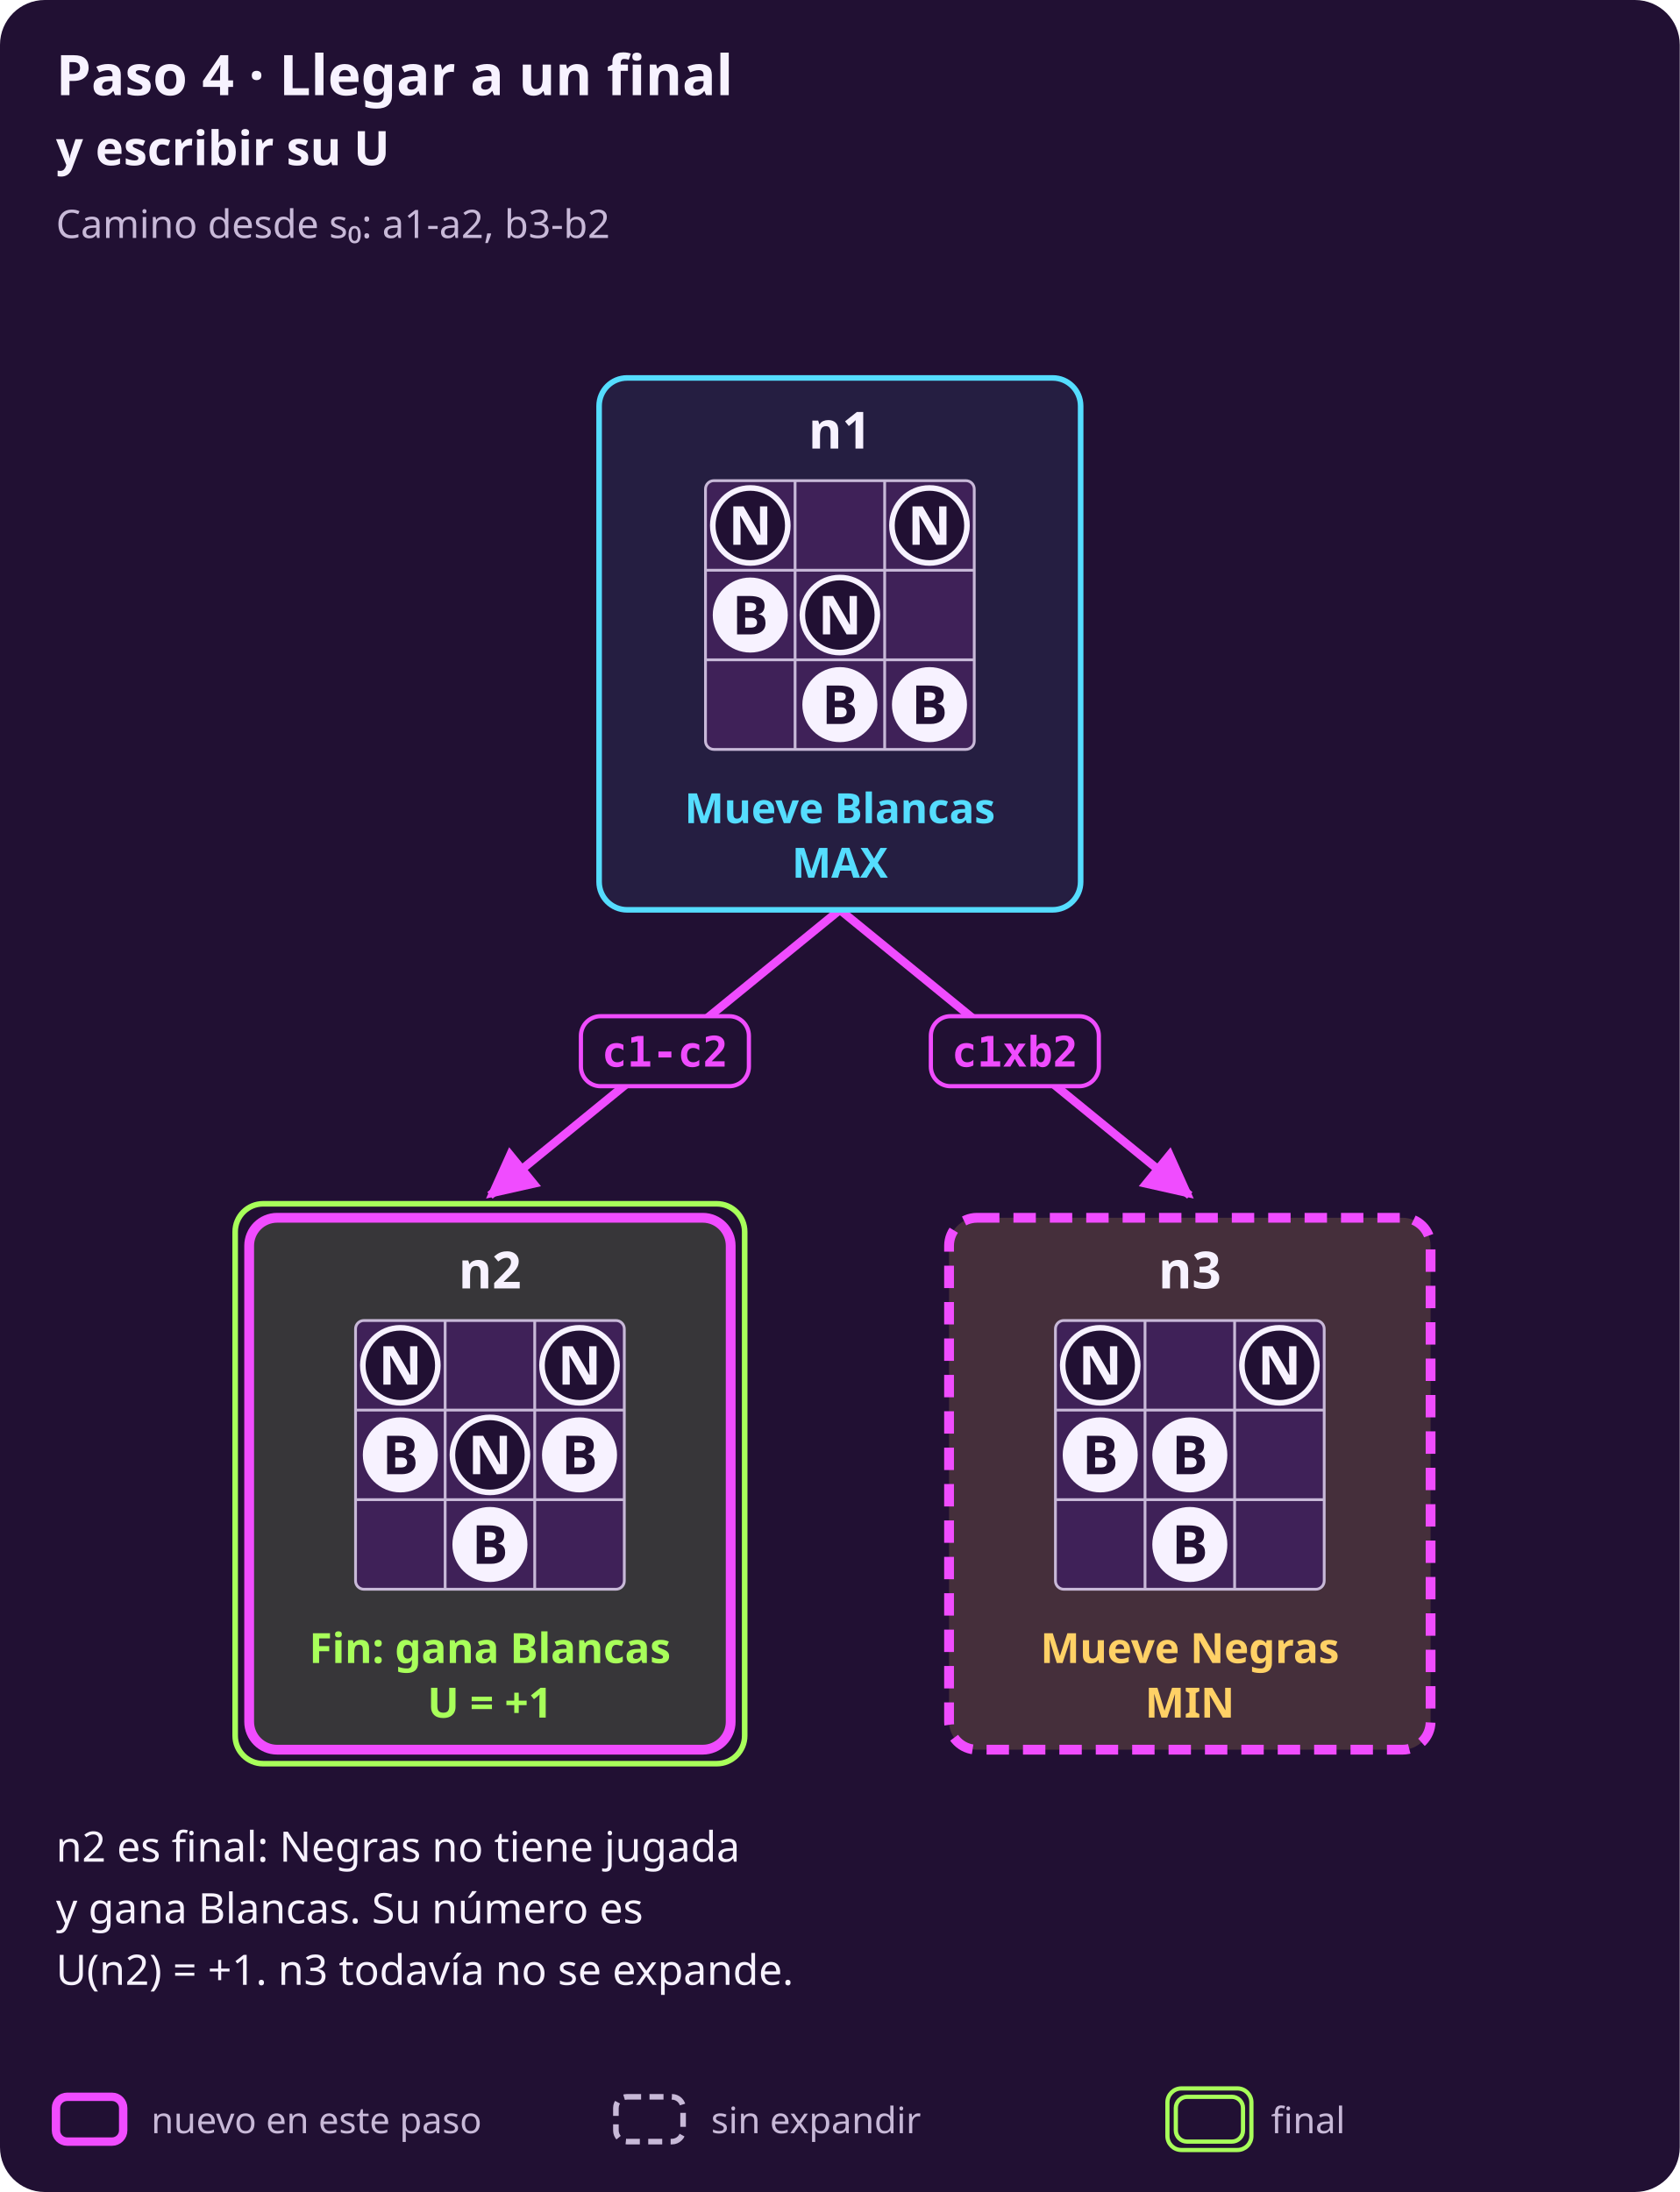
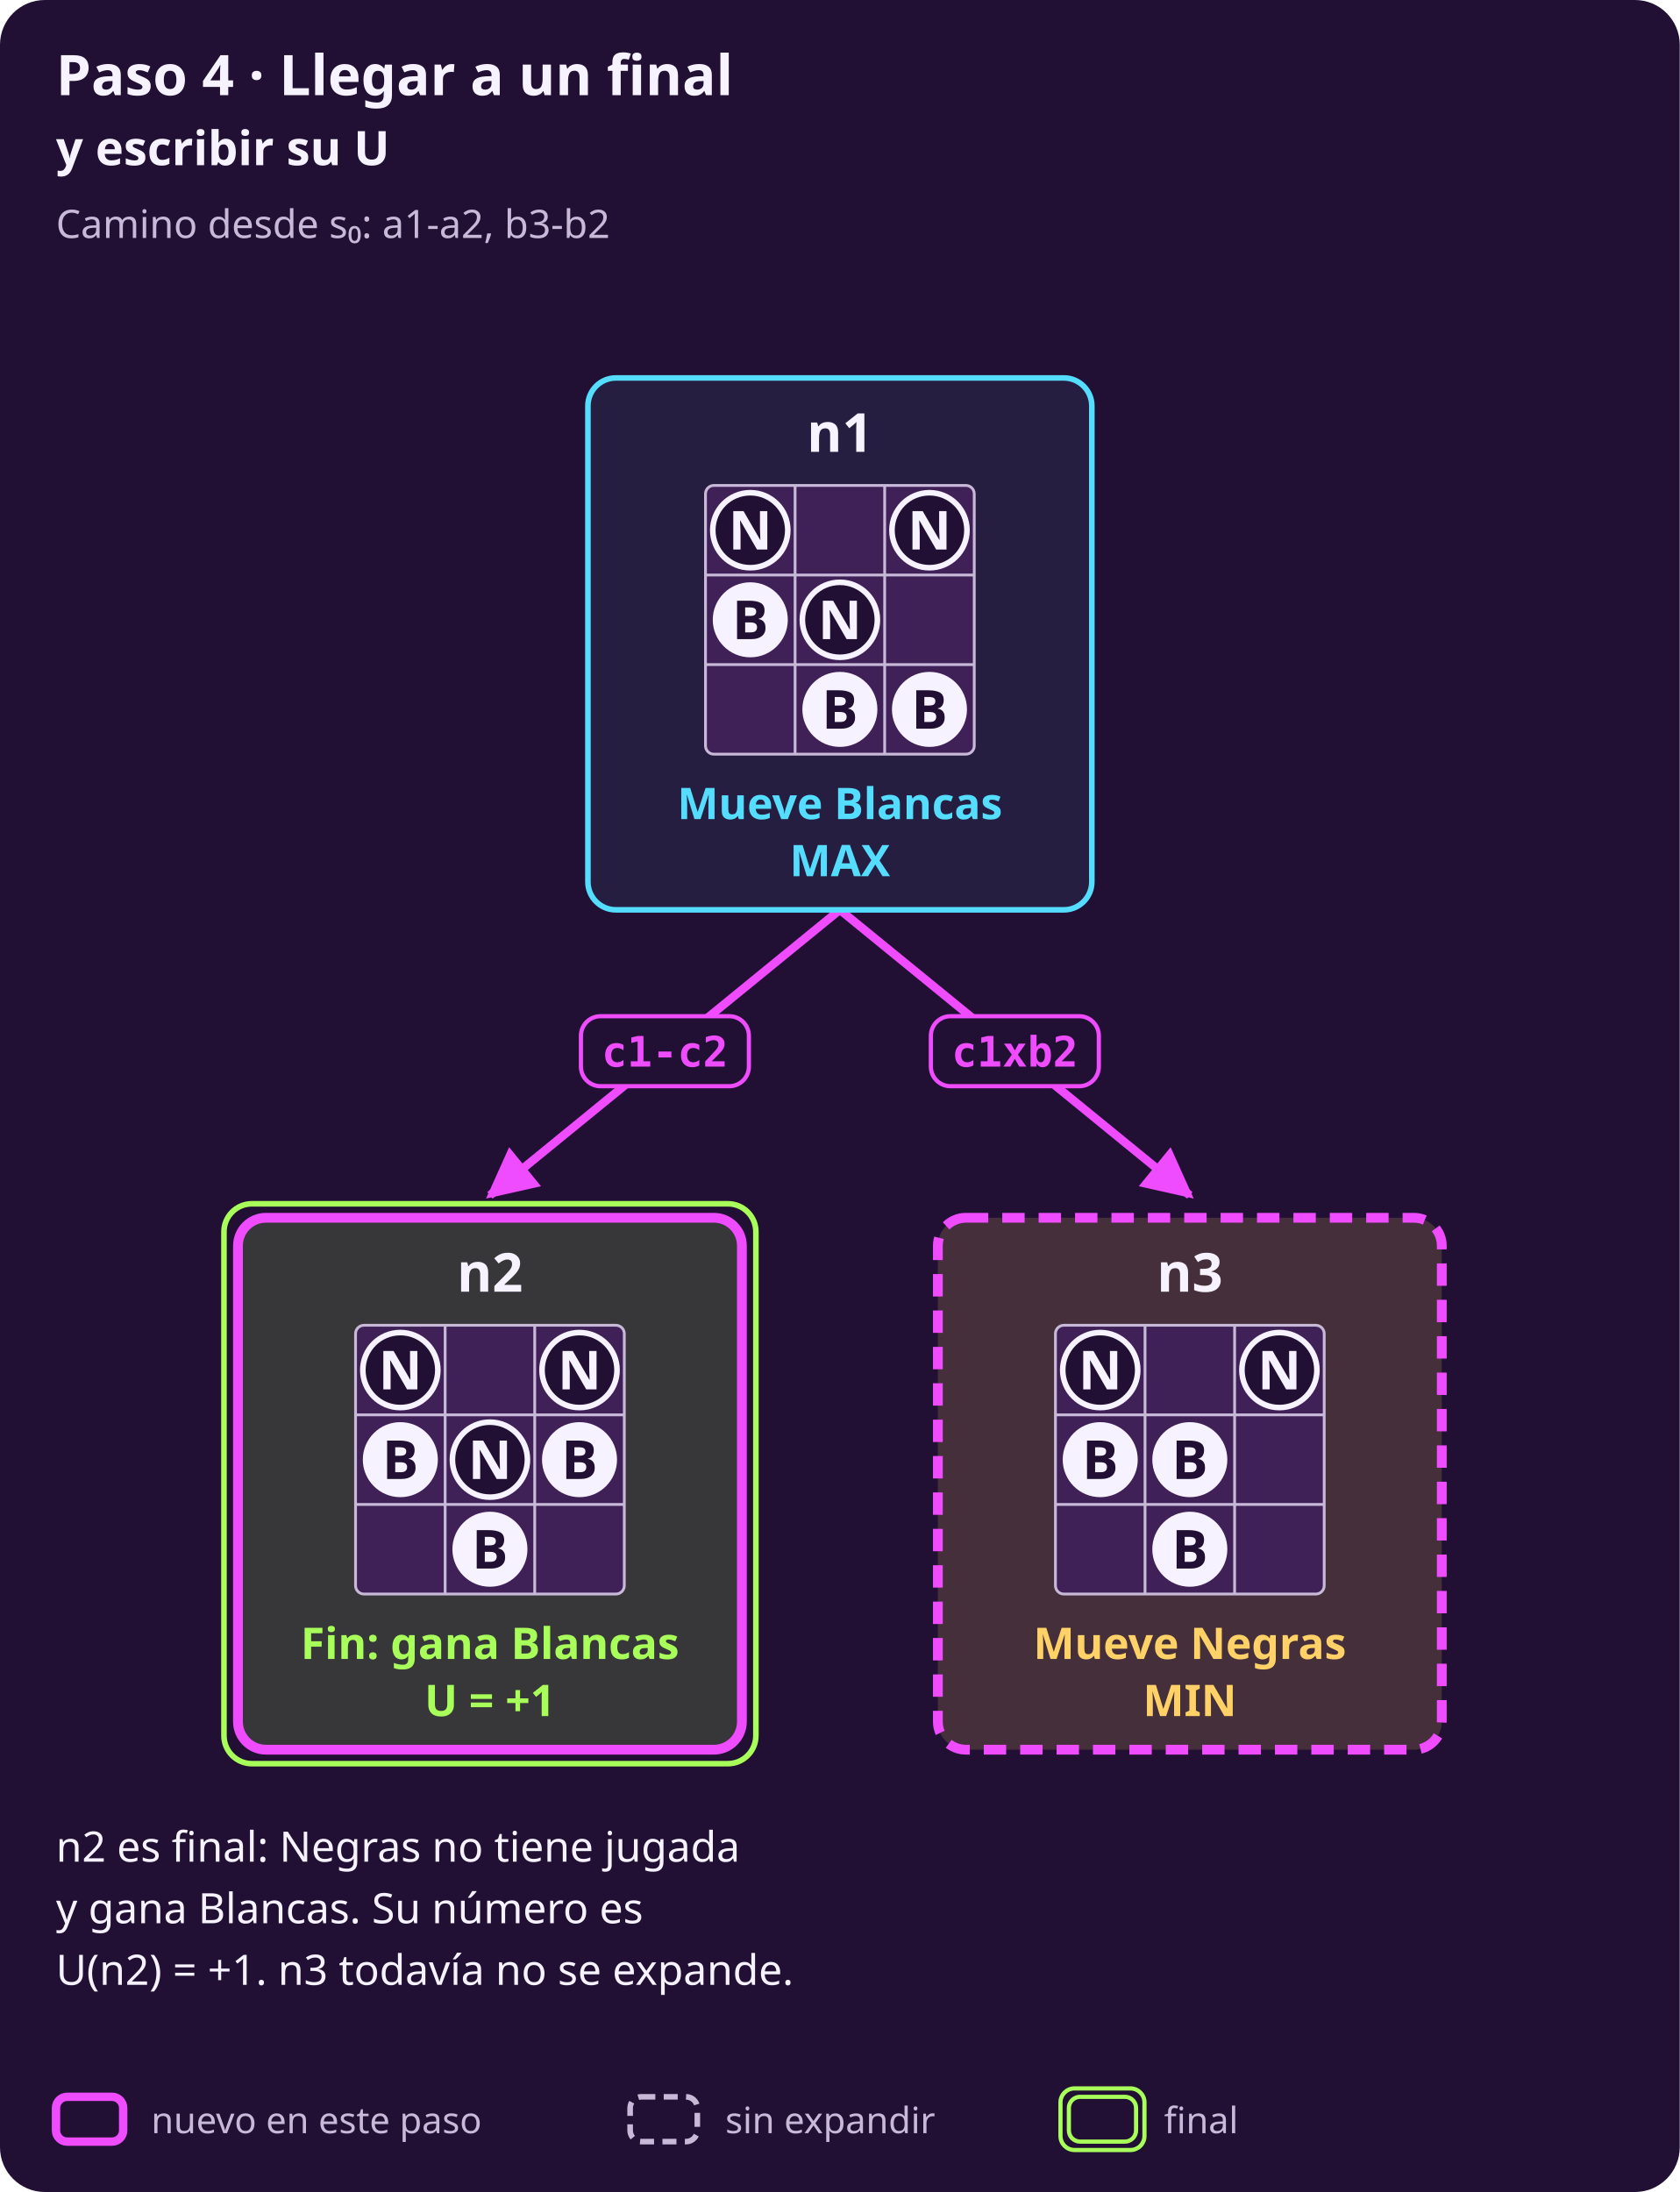
<svg xmlns="http://www.w3.org/2000/svg" width="600" height="783" viewBox="0 0 600 783" role="img" aria-label="Arriba, n1; abajo, sus 2 hijos: c1-c2 lleva a un estado donde fin: gana blancas; c1xb2 lleva a un estado donde mueve negras.">
  <rect x="0" y="0" width="600" height="783" rx="16" fill="#211033" />
  <defs>
    <marker id="p" viewBox="0 0 10 10" refX="9" refY="5" markerWidth="6" markerHeight="6" orient="auto-start-reverse">
      <path d="M 0 0 L 10 5 L 0 10 z" fill="#f04cff" />
    </marker>
    <marker id="s" viewBox="0 0 10 10" refX="9" refY="5" markerWidth="6" markerHeight="6" orient="auto-start-reverse">
      <path d="M 0 0 L 10 5 L 0 10 z" fill="#c8b9d8" />
    </marker>
  </defs>
  <text x="20" y="34" fill="#f7f2ff" font-family="system-ui, sans-serif" font-size="20" font-weight="700" text-anchor="start">Paso 4 · Llegar a un final</text>
  <text x="20" y="59" fill="#f7f2ff" font-family="system-ui, sans-serif" font-size="17" font-weight="700" text-anchor="start">y escribir su U</text>
  <text x="20" y="85" fill="#c8b9d8" font-family="system-ui, sans-serif" font-size="14" font-weight="normal" text-anchor="start">Camino desde s₀: a1-a2, b3-b2</text>
  <line x1="300.0" y1="325.0" x2="175.0" y2="427.0" stroke="#f04cff" stroke-width="3" marker-end="url(#p)" />
  <rect x="207.5" y="363.0" width="60" height="25" rx="7" fill="#211033" stroke="#f04cff" stroke-width="1.5" />
  <text x="237.5" y="381.0" fill="#f04cff" font-family="ui-monospace, SFMono-Regular, Menlo, monospace" font-size="15" font-weight="700" text-anchor="middle">c1-c2</text>
  <line x1="300.0" y1="325.0" x2="425.0" y2="427.0" stroke="#f04cff" stroke-width="3" marker-end="url(#p)" />
  <rect x="332.5" y="363.0" width="60" height="25" rx="7" fill="#211033" stroke="#f04cff" stroke-width="1.5" />
  <text x="362.5" y="381.0" fill="#f04cff" font-family="ui-monospace, SFMono-Regular, Menlo, monospace" font-size="15" font-weight="700" text-anchor="middle">c1xb2</text>
-   <rect x="214.0" y="135.0" width="172" height="190" rx="10" fill="#251e41" stroke="#55ddff" stroke-width="2" />
-   <text x="300.0" y="160.227" fill="#f7f2ff" font-family="system-ui, sans-serif" font-size="18.3" font-weight="700" text-anchor="middle">n1</text>
-   <rect x="252.0" y="171.693" width="96" height="96" rx="3" fill="#3f2158" stroke="#c8b9d8" stroke-width="1" />
-   <line x1="284.0" y1="171.693" x2="284.0" y2="267.693" stroke="#c8b9d8" stroke-width="1" />
-   <line x1="252.0" y1="203.693" x2="348.0" y2="203.693" stroke="#c8b9d8" stroke-width="1" />
-   <line x1="316.0" y1="171.693" x2="316.0" y2="267.693" stroke="#c8b9d8" stroke-width="1" />
-   <line x1="252.0" y1="235.693" x2="348.0" y2="235.693" stroke="#c8b9d8" stroke-width="1" />
-   <circle cx="300.0" cy="251.7" r="13.4" fill="#f7f2ff" />
-   <text x="300.0" y="258.6" fill="#211033" font-family="system-ui, sans-serif" font-size="19.2" font-weight="700" text-anchor="middle">B</text>
-   <circle cx="332.0" cy="251.7" r="13.4" fill="#f7f2ff" />
-   <text x="332.0" y="258.6" fill="#211033" font-family="system-ui, sans-serif" font-size="19.2" font-weight="700" text-anchor="middle">B</text>
-   <circle cx="268.0" cy="219.7" r="13.4" fill="#f7f2ff" />
-   <text x="268.0" y="226.6" fill="#211033" font-family="system-ui, sans-serif" font-size="19.2" font-weight="700" text-anchor="middle">B</text>
-   <circle cx="300.0" cy="219.7" r="13.4" fill="#211033" stroke="#f7f2ff" stroke-width="2" />
-   <text x="300.0" y="226.6" fill="#f7f2ff" font-family="system-ui, sans-serif" font-size="19.2" font-weight="700" text-anchor="middle">N</text>
-   <circle cx="268.0" cy="187.7" r="13.4" fill="#211033" stroke="#f7f2ff" stroke-width="2" />
-   <text x="268.0" y="194.6" fill="#f7f2ff" font-family="system-ui, sans-serif" font-size="19.2" font-weight="700" text-anchor="middle">N</text>
-   <circle cx="332.0" cy="187.7" r="13.4" fill="#211033" stroke="#f7f2ff" stroke-width="2" />
-   <text x="332.0" y="194.6" fill="#f7f2ff" font-family="system-ui, sans-serif" font-size="19.2" font-weight="700" text-anchor="middle">N</text>
-   <text x="300.0" y="294.04" fill="#55ddff" font-family="system-ui, sans-serif" font-size="14.9" font-weight="700" text-anchor="middle">Mueve Blancas</text>
-   <text x="300.0" y="313.533" fill="#55ddff" font-family="system-ui, sans-serif" font-size="14.9" font-weight="700" text-anchor="middle">MAX</text>
-   <rect x="84.0" y="430.0" width="182" height="200" rx="10" fill="none" stroke="#a8ff5a" stroke-width="2" />
-   <rect x="89.0" y="435.0" width="172" height="190" rx="10" fill="#373639" stroke="#f04cff" stroke-width="3.5" />
-   <text x="175.0" y="460.227" fill="#f7f2ff" font-family="system-ui, sans-serif" font-size="18.3" font-weight="700" text-anchor="middle">n2</text>
-   <rect x="127.0" y="471.693" width="96" height="96" rx="3" fill="#3f2158" stroke="#c8b9d8" stroke-width="1" />
-   <line x1="159.0" y1="471.693" x2="159.0" y2="567.693" stroke="#c8b9d8" stroke-width="1" />
-   <line x1="127.0" y1="503.693" x2="223.0" y2="503.693" stroke="#c8b9d8" stroke-width="1" />
-   <line x1="191.0" y1="471.693" x2="191.0" y2="567.693" stroke="#c8b9d8" stroke-width="1" />
-   <line x1="127.0" y1="535.693" x2="223.0" y2="535.693" stroke="#c8b9d8" stroke-width="1" />
-   <circle cx="175.0" cy="551.7" r="13.4" fill="#f7f2ff" />
-   <text x="175.0" y="558.6" fill="#211033" font-family="system-ui, sans-serif" font-size="19.2" font-weight="700" text-anchor="middle">B</text>
-   <circle cx="143.0" cy="519.7" r="13.4" fill="#f7f2ff" />
-   <text x="143.0" y="526.6" fill="#211033" font-family="system-ui, sans-serif" font-size="19.2" font-weight="700" text-anchor="middle">B</text>
-   <circle cx="175.0" cy="519.7" r="13.4" fill="#211033" stroke="#f7f2ff" stroke-width="2" />
-   <text x="175.0" y="526.6" fill="#f7f2ff" font-family="system-ui, sans-serif" font-size="19.2" font-weight="700" text-anchor="middle">N</text>
-   <circle cx="207.0" cy="519.7" r="13.4" fill="#f7f2ff" />
-   <text x="207.0" y="526.6" fill="#211033" font-family="system-ui, sans-serif" font-size="19.2" font-weight="700" text-anchor="middle">B</text>
-   <circle cx="143.0" cy="487.7" r="13.4" fill="#211033" stroke="#f7f2ff" stroke-width="2" />
-   <text x="143.0" y="494.6" fill="#f7f2ff" font-family="system-ui, sans-serif" font-size="19.2" font-weight="700" text-anchor="middle">N</text>
-   <circle cx="207.0" cy="487.7" r="13.4" fill="#211033" stroke="#f7f2ff" stroke-width="2" />
-   <text x="207.0" y="494.6" fill="#f7f2ff" font-family="system-ui, sans-serif" font-size="19.2" font-weight="700" text-anchor="middle">N</text>
-   <text x="175.0" y="594.04" fill="#a8ff5a" font-family="system-ui, sans-serif" font-size="14.9" font-weight="700" text-anchor="middle">Fin: gana Blancas</text>
-   <text x="175.0" y="613.533" fill="#a8ff5a" font-family="system-ui, sans-serif" font-size="14.9" font-weight="700" text-anchor="middle">U = +1</text>
-   <rect x="339.0" y="435.0" width="172" height="190" rx="10" fill="#452f3b" stroke="#f04cff" stroke-width="3.5" stroke-dasharray="8 5" />
-   <text x="425.0" y="460.227" fill="#f7f2ff" font-family="system-ui, sans-serif" font-size="18.3" font-weight="700" text-anchor="middle">n3</text>
-   <rect x="377.0" y="471.693" width="96" height="96" rx="3" fill="#3f2158" stroke="#c8b9d8" stroke-width="1" />
-   <line x1="409.0" y1="471.693" x2="409.0" y2="567.693" stroke="#c8b9d8" stroke-width="1" />
-   <line x1="377.0" y1="503.693" x2="473.0" y2="503.693" stroke="#c8b9d8" stroke-width="1" />
-   <line x1="441.0" y1="471.693" x2="441.0" y2="567.693" stroke="#c8b9d8" stroke-width="1" />
-   <line x1="377.0" y1="535.693" x2="473.0" y2="535.693" stroke="#c8b9d8" stroke-width="1" />
-   <circle cx="425.0" cy="551.7" r="13.4" fill="#f7f2ff" />
-   <text x="425.0" y="558.6" fill="#211033" font-family="system-ui, sans-serif" font-size="19.2" font-weight="700" text-anchor="middle">B</text>
-   <circle cx="393.0" cy="519.7" r="13.4" fill="#f7f2ff" />
-   <text x="393.0" y="526.6" fill="#211033" font-family="system-ui, sans-serif" font-size="19.2" font-weight="700" text-anchor="middle">B</text>
-   <circle cx="425.0" cy="519.7" r="13.4" fill="#f7f2ff" />
-   <text x="425.0" y="526.6" fill="#211033" font-family="system-ui, sans-serif" font-size="19.2" font-weight="700" text-anchor="middle">B</text>
-   <circle cx="393.0" cy="487.7" r="13.4" fill="#211033" stroke="#f7f2ff" stroke-width="2" />
-   <text x="393.0" y="494.6" fill="#f7f2ff" font-family="system-ui, sans-serif" font-size="19.2" font-weight="700" text-anchor="middle">N</text>
-   <circle cx="457.0" cy="487.7" r="13.4" fill="#211033" stroke="#f7f2ff" stroke-width="2" />
-   <text x="457.0" y="494.6" fill="#f7f2ff" font-family="system-ui, sans-serif" font-size="19.2" font-weight="700" text-anchor="middle">N</text>
-   <text x="425.0" y="594.04" fill="#ffd166" font-family="system-ui, sans-serif" font-size="14.9" font-weight="700" text-anchor="middle">Mueve Negras</text>
-   <text x="425.0" y="613.533" fill="#ffd166" font-family="system-ui, sans-serif" font-size="14.9" font-weight="700" text-anchor="middle">MIN</text>
+   <rect x="210.0" y="135.0" width="180" height="190" rx="10" fill="#251e41" stroke="#55ddff" stroke-width="2" />
+   <text x="300.0" y="161.4" fill="#f7f2ff" font-family="system-ui, sans-serif" font-size="19.2" font-weight="700" text-anchor="middle">n1</text>
+   <rect x="252.0" y="173.4" width="96" height="96" rx="3" fill="#3f2158" stroke="#c8b9d8" stroke-width="1" />
+   <line x1="284.0" y1="173.4" x2="284.0" y2="269.4" stroke="#c8b9d8" stroke-width="1" />
+   <line x1="252.0" y1="205.4" x2="348.0" y2="205.4" stroke="#c8b9d8" stroke-width="1" />
+   <line x1="316.0" y1="173.4" x2="316.0" y2="269.4" stroke="#c8b9d8" stroke-width="1" />
+   <line x1="252.0" y1="237.4" x2="348.0" y2="237.4" stroke="#c8b9d8" stroke-width="1" />
+   <circle cx="300.0" cy="253.4" r="13.4" fill="#f7f2ff" />
+   <text x="300.0" y="260.3" fill="#211033" font-family="system-ui, sans-serif" font-size="19.2" font-weight="700" text-anchor="middle">B</text>
+   <circle cx="332.0" cy="253.4" r="13.4" fill="#f7f2ff" />
+   <text x="332.0" y="260.3" fill="#211033" font-family="system-ui, sans-serif" font-size="19.2" font-weight="700" text-anchor="middle">B</text>
+   <circle cx="268.0" cy="221.4" r="13.4" fill="#f7f2ff" />
+   <text x="268.0" y="228.3" fill="#211033" font-family="system-ui, sans-serif" font-size="19.2" font-weight="700" text-anchor="middle">B</text>
+   <circle cx="300.0" cy="221.4" r="13.4" fill="#211033" stroke="#f7f2ff" stroke-width="2" />
+   <text x="300.0" y="228.3" fill="#f7f2ff" font-family="system-ui, sans-serif" font-size="19.2" font-weight="700" text-anchor="middle">N</text>
+   <circle cx="268.0" cy="189.4" r="13.4" fill="#211033" stroke="#f7f2ff" stroke-width="2" />
+   <text x="268.0" y="196.3" fill="#f7f2ff" font-family="system-ui, sans-serif" font-size="19.2" font-weight="700" text-anchor="middle">N</text>
+   <circle cx="332.0" cy="189.4" r="13.4" fill="#211033" stroke="#f7f2ff" stroke-width="2" />
+   <text x="332.0" y="196.3" fill="#f7f2ff" font-family="system-ui, sans-serif" font-size="19.2" font-weight="700" text-anchor="middle">N</text>
+   <text x="300.0" y="292.6" fill="#55ddff" font-family="system-ui, sans-serif" font-size="15.6" font-weight="700" text-anchor="middle">Mueve Blancas</text>
+   <text x="300.0" y="313.0" fill="#55ddff" font-family="system-ui, sans-serif" font-size="15.6" font-weight="700" text-anchor="middle">MAX</text>
+   <rect x="80.0" y="430.0" width="190" height="200" rx="10" fill="none" stroke="#a8ff5a" stroke-width="2" />
+   <rect x="85.0" y="435.0" width="180" height="190" rx="10" fill="#373639" stroke="#f04cff" stroke-width="3.5" />
+   <text x="175.0" y="461.4" fill="#f7f2ff" font-family="system-ui, sans-serif" font-size="19.2" font-weight="700" text-anchor="middle">n2</text>
+   <rect x="127.0" y="473.4" width="96" height="96" rx="3" fill="#3f2158" stroke="#c8b9d8" stroke-width="1" />
+   <line x1="159.0" y1="473.4" x2="159.0" y2="569.4" stroke="#c8b9d8" stroke-width="1" />
+   <line x1="127.0" y1="505.4" x2="223.0" y2="505.4" stroke="#c8b9d8" stroke-width="1" />
+   <line x1="191.0" y1="473.4" x2="191.0" y2="569.4" stroke="#c8b9d8" stroke-width="1" />
+   <line x1="127.0" y1="537.4" x2="223.0" y2="537.4" stroke="#c8b9d8" stroke-width="1" />
+   <circle cx="175.0" cy="553.4" r="13.4" fill="#f7f2ff" />
+   <text x="175.0" y="560.3" fill="#211033" font-family="system-ui, sans-serif" font-size="19.2" font-weight="700" text-anchor="middle">B</text>
+   <circle cx="143.0" cy="521.4" r="13.4" fill="#f7f2ff" />
+   <text x="143.0" y="528.3" fill="#211033" font-family="system-ui, sans-serif" font-size="19.2" font-weight="700" text-anchor="middle">B</text>
+   <circle cx="175.0" cy="521.4" r="13.4" fill="#211033" stroke="#f7f2ff" stroke-width="2" />
+   <text x="175.0" y="528.3" fill="#f7f2ff" font-family="system-ui, sans-serif" font-size="19.2" font-weight="700" text-anchor="middle">N</text>
+   <circle cx="207.0" cy="521.4" r="13.4" fill="#f7f2ff" />
+   <text x="207.0" y="528.3" fill="#211033" font-family="system-ui, sans-serif" font-size="19.2" font-weight="700" text-anchor="middle">B</text>
+   <circle cx="143.0" cy="489.4" r="13.4" fill="#211033" stroke="#f7f2ff" stroke-width="2" />
+   <text x="143.0" y="496.3" fill="#f7f2ff" font-family="system-ui, sans-serif" font-size="19.2" font-weight="700" text-anchor="middle">N</text>
+   <circle cx="207.0" cy="489.4" r="13.4" fill="#211033" stroke="#f7f2ff" stroke-width="2" />
+   <text x="207.0" y="496.3" fill="#f7f2ff" font-family="system-ui, sans-serif" font-size="19.2" font-weight="700" text-anchor="middle">N</text>
+   <text x="175.0" y="592.6" fill="#a8ff5a" font-family="system-ui, sans-serif" font-size="15.6" font-weight="700" text-anchor="middle">Fin: gana Blancas</text>
+   <text x="175.0" y="613.0" fill="#a8ff5a" font-family="system-ui, sans-serif" font-size="15.6" font-weight="700" text-anchor="middle">U = +1</text>
+   <rect x="335.0" y="435.0" width="180" height="190" rx="10" fill="#452f3b" stroke="#f04cff" stroke-width="3.5" stroke-dasharray="8 5" />
+   <text x="425.0" y="461.4" fill="#f7f2ff" font-family="system-ui, sans-serif" font-size="19.2" font-weight="700" text-anchor="middle">n3</text>
+   <rect x="377.0" y="473.4" width="96" height="96" rx="3" fill="#3f2158" stroke="#c8b9d8" stroke-width="1" />
+   <line x1="409.0" y1="473.4" x2="409.0" y2="569.4" stroke="#c8b9d8" stroke-width="1" />
+   <line x1="377.0" y1="505.4" x2="473.0" y2="505.4" stroke="#c8b9d8" stroke-width="1" />
+   <line x1="441.0" y1="473.4" x2="441.0" y2="569.4" stroke="#c8b9d8" stroke-width="1" />
+   <line x1="377.0" y1="537.4" x2="473.0" y2="537.4" stroke="#c8b9d8" stroke-width="1" />
+   <circle cx="425.0" cy="553.4" r="13.4" fill="#f7f2ff" />
+   <text x="425.0" y="560.3" fill="#211033" font-family="system-ui, sans-serif" font-size="19.2" font-weight="700" text-anchor="middle">B</text>
+   <circle cx="393.0" cy="521.4" r="13.4" fill="#f7f2ff" />
+   <text x="393.0" y="528.3" fill="#211033" font-family="system-ui, sans-serif" font-size="19.2" font-weight="700" text-anchor="middle">B</text>
+   <circle cx="425.0" cy="521.4" r="13.4" fill="#f7f2ff" />
+   <text x="425.0" y="528.3" fill="#211033" font-family="system-ui, sans-serif" font-size="19.2" font-weight="700" text-anchor="middle">B</text>
+   <circle cx="393.0" cy="489.4" r="13.4" fill="#211033" stroke="#f7f2ff" stroke-width="2" />
+   <text x="393.0" y="496.3" fill="#f7f2ff" font-family="system-ui, sans-serif" font-size="19.2" font-weight="700" text-anchor="middle">N</text>
+   <circle cx="457.0" cy="489.4" r="13.4" fill="#211033" stroke="#f7f2ff" stroke-width="2" />
+   <text x="457.0" y="496.3" fill="#f7f2ff" font-family="system-ui, sans-serif" font-size="19.2" font-weight="700" text-anchor="middle">N</text>
+   <text x="425.0" y="592.6" fill="#ffd166" font-family="system-ui, sans-serif" font-size="15.6" font-weight="700" text-anchor="middle">Mueve Negras</text>
+   <text x="425.0" y="613.0" fill="#ffd166" font-family="system-ui, sans-serif" font-size="15.6" font-weight="700" text-anchor="middle">MIN</text>
  <text x="20" y="665" fill="#f7f2ff" font-family="system-ui, sans-serif" font-size="15" font-weight="normal" text-anchor="start">n2 es final: Negras no tiene jugada</text>
  <text x="20" y="687" fill="#f7f2ff" font-family="system-ui, sans-serif" font-size="15" font-weight="normal" text-anchor="start">y gana Blancas. Su número es</text>
  <text x="20" y="709" fill="#f7f2ff" font-family="system-ui, sans-serif" font-size="15" font-weight="normal" text-anchor="start">U(n2) = +1. n3 todavía no se expande.</text>
  <rect x="20" y="749" width="24" height="16" rx="4" fill="none" stroke="#f04cff" stroke-width="3" />
  <text x="54" y="762" fill="#c8b9d8" font-family="system-ui, sans-serif" font-size="13" font-weight="normal" text-anchor="start">nuevo en este paso</text>
-   <rect x="220" y="749" width="24" height="16" rx="4" fill="none" stroke="#c8b9d8" stroke-width="2" stroke-dasharray="5 3" />
-   <text x="254" y="762" fill="#c8b9d8" font-family="system-ui, sans-serif" font-size="13" font-weight="normal" text-anchor="start">sin expandir</text>
-   <rect x="417" y="746" width="30" height="22" rx="5" fill="none" stroke="#a8ff5a" stroke-width="1.5" />
-   <rect x="420" y="749" width="24" height="16" rx="4" fill="none" stroke="#a8ff5a" stroke-width="1.5" />
-   <text x="454" y="762" fill="#c8b9d8" font-family="system-ui, sans-serif" font-size="13" font-weight="normal" text-anchor="start">final</text>
+   <rect x="225.08" y="749" width="24" height="16" rx="4" fill="none" stroke="#c8b9d8" stroke-width="2" stroke-dasharray="5 3" />
+   <text x="259.08" y="762" fill="#c8b9d8" font-family="system-ui, sans-serif" font-size="13" font-weight="normal" text-anchor="start">sin expandir</text>
+   <rect x="378.8" y="746" width="30" height="22" rx="5" fill="none" stroke="#a8ff5a" stroke-width="1.5" />
+   <rect x="381.8" y="749" width="24" height="16" rx="4" fill="none" stroke="#a8ff5a" stroke-width="1.5" />
+   <text x="415.8" y="762" fill="#c8b9d8" font-family="system-ui, sans-serif" font-size="13" font-weight="normal" text-anchor="start">final</text>
</svg>
